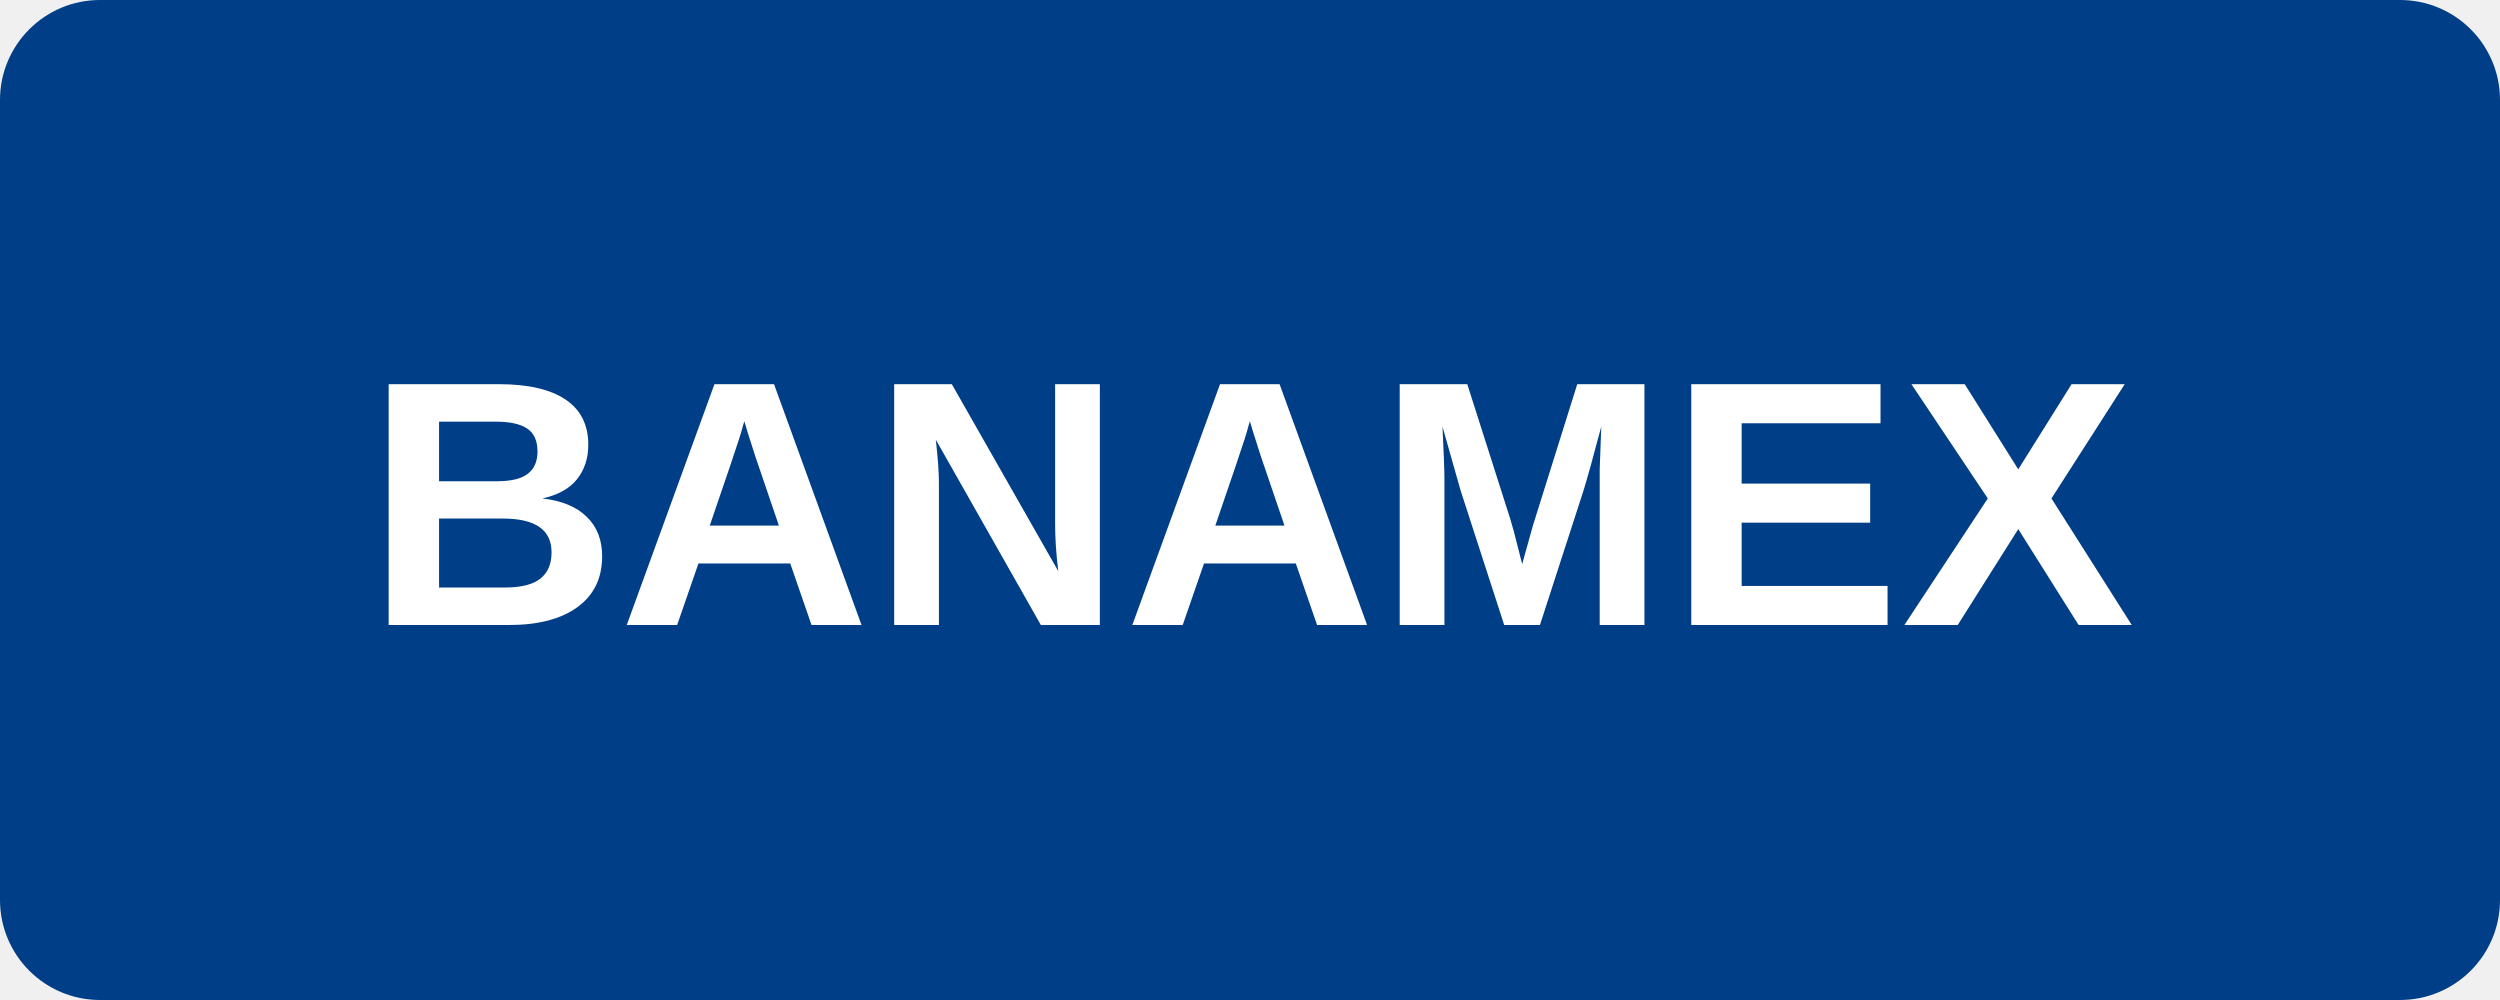
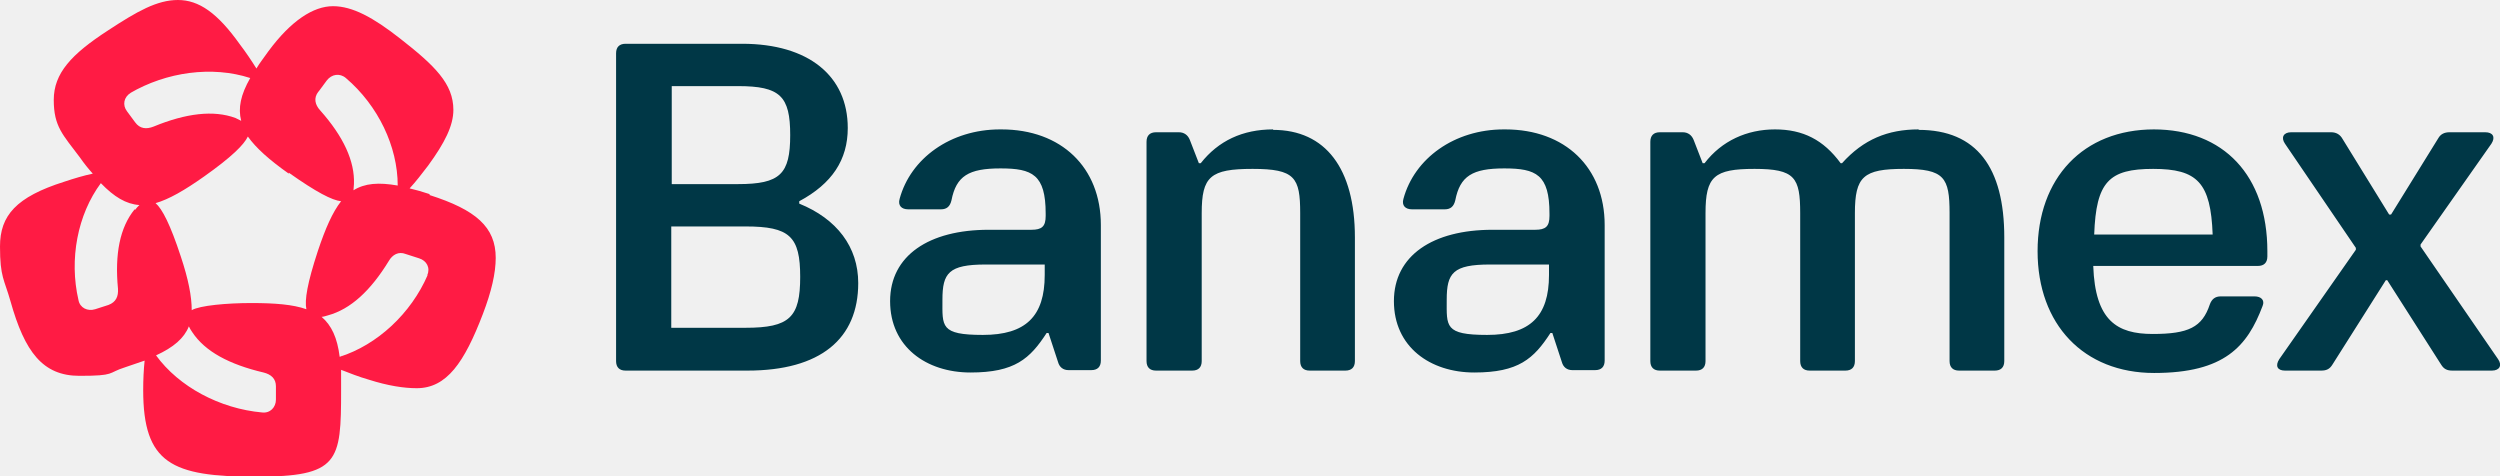
- <svg xmlns="http://www.w3.org/2000/svg" viewBox="0 0 200 80">
-   <rect width="200" height="80" fill="#003F87" rx="8" />
-   <text x="100" y="50" text-anchor="middle" font-family="Arial, sans-serif" font-weight="bold" font-size="28" fill="#FFFFFF">
-     BANAMEX
-   </text>
+ <svg xmlns="http://www.w3.org/2000/svg" id="Layer_1" version="1.1" viewBox="0 0 525.5 100">
+   <defs>
+     <style>
+       .st0 {
+         fill: #003746;
+       }
+ 
+       .st1 {
+         fill: #ff1b44;
+       }
+     </style>
+   </defs>
+   <path class="st1" d="M90.3,40.8c-1.5-.5-2.9-.9-4.2-1.2,1.3-1.4,2.6-3.1,3.9-4.8,3.5-4.8,5.3-8.4,5.3-11.7,0-5.5-3.9-9.3-11.2-15-5.6-4.4-10-6.8-14.1-6.8s-8.8,3-13.6,9.5c-.9,1.3-1.8,2.4-2.5,3.6-1-1.6-2.2-3.4-3.5-5.1C45.7,2.7,41.8,0,37.4,0s-8.6,2.4-14.7,6.4c-7.7,5-11.4,9-11.4,14.6s1.9,7.3,5.5,12.1c.9,1.3,1.8,2.4,2.7,3.4-1.9.4-3.9,1-6,1.7C3.4,41.4,0,45.3,0,51.8s.9,6.9,2.2,11.5c3,10.7,6.8,15.7,14.5,15.7s5.8-.6,9.6-1.8c1.5-.5,2.9-1,4.1-1.4-.2,1.9-.3,4-.3,6.2,0,15.4,6,18.2,23.6,18.2s18-3.1,18-18.2,0-3-.1-4.3c1.8.7,3.8,1.5,5.9,2.1,4.1,1.3,7.4,1.8,10.1,1.8,6.3,0,10-5.4,13.9-15.6,1.8-4.7,2.7-8.6,2.7-11.8,0-6.5-4.2-10.1-13.9-13.2ZM67,19.2l1.7-2.3c1-1.3,2.7-1.6,4-.5,6.8,5.8,10.9,14.4,10.9,22.6-4-.7-6.9-.5-9.3,1,0-.4.1-.9.1-1.3.2-4.8-2.2-10-7.1-15.5-1.1-1.2-1.4-2.6-.4-3.9ZM60.7,36.3c5.8,4.1,9.1,5.8,11,6-1.8,2.3-3.3,5.7-4.9,10.5-2.2,6.7-2.8,10.3-2.4,12.2-2.8-1-6.6-1.3-11.6-1.3s-10.8.5-12.5,1.5c0-2.9-.7-6.5-2.3-11.3-2.2-6.7-3.9-10-5.3-11.2,2.8-.8,6.1-2.7,10.2-5.6,5.8-4.1,8.4-6.7,9.2-8.4,1.7,2.4,4.5,4.9,8.6,7.8ZM27.3,19.6c7.7-4.5,17.3-5.8,25.3-3.2-2,3.5-2.6,6.3-1.9,9-.4-.2-.8-.4-1.2-.6-4.6-1.7-10.4-1-17.2,1.8-1.5.6-2.9.5-3.9-.9l-1.7-2.3c-1-1.3-.7-3,.8-3.9ZM28.3,44c-3.1,3.8-4.2,9.4-3.5,16.7.1,1.6-.4,2.8-2,3.4l-2.8.9c-1.6.5-3.2-.3-3.5-1.9-2-8.6-.2-18,4.7-24.6,2.8,2.9,5.3,4.4,8.1,4.6-.3.3-.6.6-.9,1ZM58,84c0,1.6-1.2,2.9-2.9,2.7-8.9-.8-17.5-5.4-22.3-12,3.7-1.7,5.9-3.6,6.9-6.1.2.4.4.8.7,1.2,2.7,4.1,7.8,6.8,15,8.5,1.6.4,2.6,1.3,2.6,2.9v2.9h0ZM89.9,57.8c-3.5,8.1-10.6,14.7-18.5,17.2-.5-4-1.7-6.6-3.8-8.4.4,0,.9-.2,1.3-.3,4.8-1.3,9-5.2,12.8-11.4.8-1.4,2.1-2.1,3.6-1.5l2.8.9c1.6.5,2.4,2,1.7,3.6Z" />
+   <path class="st0" d="M210.2,27.2c-10.4,0-18.8,6.1-21.1,14.6-.4,1.4.4,2.2,1.8,2.2h6.9c1.2,0,1.9-.6,2.2-1.9,1-5.1,3.6-6.7,10.3-6.7s9.5,1.3,9.5,9.5v.5c0,2.2-.8,2.9-3,2.9h-9c-12.5,0-20.7,5.4-20.7,15s7.6,15,16.9,15,12.5-2.9,16-8.3h.4l2,6.1c.3,1.1,1.1,1.7,2.2,1.7h4.8c1.3,0,2-.7,2-2v-28.5c0-12.1-8.3-20.1-20.9-20.1ZM219.6,57.8c0,8.7-4,12.6-13,12.6s-8.5-1.8-8.5-7.4,1.3-7.4,9.1-7.4h12.4v2.2ZM168,42.7v-.4c6.9-3.7,10.2-8.7,10.2-15.4,0-10.9-8.2-17.7-22.2-17.7h-24.5c-1.3,0-2,.7-2,2v64.7c0,1.3.7,2,2,2h25.6c15.4,0,23.3-6.7,23.3-18.4,0-7.6-4.5-13.5-12.4-16.7ZM141.2,18.1h13.9c8.9,0,11,2.1,11,10.3s-2.1,10.3-11,10.3h-13.9v-20.6ZM156.7,68.9h-15.6v-21.3h15.6c9.3,0,11.5,2.1,11.5,10.6s-2.2,10.7-11.5,10.7ZM525.1,75.5l-16.3-23.7v-.4l14.9-21.2c.9-1.4.3-2.4-1.3-2.4h-7.5c-1.1,0-1.9.4-2.4,1.3l-9.9,16h-.4l-9.8-15.9c-.5-.9-1.3-1.4-2.4-1.4h-8.4c-1.6,0-2.2,1.1-1.3,2.4l14.9,21.9v.4l-16.1,23c-.9,1.4-.4,2.4,1.2,2.4h7.6c1.1,0,1.8-.3,2.4-1.3l11.2-17.7h.3l11.3,17.7c.6,1,1.3,1.3,2.4,1.3h8.3c1.6,0,2.2-1.1,1.3-2.4ZM267.6,27.2c-6.4,0-11.5,2.4-15.2,7.1h-.4l-1.9-4.9c-.4-1-1.2-1.6-2.3-1.6h-4.8c-1.3,0-2,.7-2,2v46.1c0,1.3.7,2,2,2h7.6c1.3,0,2-.7,2-2v-31.1c0-7.7,1.8-9.3,10.7-9.3s10,1.8,10,9.3v31.1c0,1.3.7,2,2,2h7.5c1.3,0,2-.7,2-2v-26c0-14.5-6.2-22.6-17.2-22.6ZM452.8,27.2c-14.9,0-24.5,10.2-24.5,25.6s9.7,25.6,24.5,25.6,19.6-5.6,22.8-14.1c.5-1.2-.3-2-1.7-2h-7.1c-1.2,0-1.9.6-2.3,1.7-1.6,4.8-4.5,6.2-12,6.2s-12.1-2.8-12.5-14.3h34.6c1.3,0,2-.7,2-2v-1.1c0-15.9-9.2-25.6-23.9-25.6ZM440.2,49.3c.4-11.1,3.1-13.8,12.4-13.8s12.1,2.9,12.5,13.8h-24.8ZM403.3,27.2c-6.5,0-11.6,2.1-16.1,7.1h-.3c-3.6-4.9-7.9-7.1-13.8-7.1s-11.2,2.4-14.8,7.1h-.4l-1.9-4.9c-.4-1-1.2-1.6-2.3-1.6h-4.8c-1.3,0-2,.7-2,2v46.1c0,1.3.7,2,2,2h7.6c1.3,0,2-.7,2-2v-31.1c0-7.7,1.8-9.3,10.3-9.3s9.6,1.8,9.6,9.3v31.1c0,1.3.7,2,2,2h7.5c1.3,0,2-.7,2-2v-31.1c0-7.7,1.8-9.3,10.3-9.3s9.6,1.8,9.6,9.3v31.1c0,1.3.7,2,2,2h7.5c1.3,0,2-.7,2-2v-26c0-14.7-5.8-22.6-18-22.6ZM316.1,27.2c-10.4,0-18.8,6.1-21.1,14.6-.4,1.4.4,2.2,1.8,2.2h6.9c1.2,0,1.9-.6,2.2-1.9,1-5.1,3.6-6.7,10.3-6.7s9.5,1.3,9.5,9.5v.5c0,2.2-.8,2.9-3,2.9h-9c-12.5,0-20.7,5.4-20.7,15s7.6,15,16.9,15,12.5-2.9,16-8.3h.4l2,6.1c.3,1.1,1.1,1.7,2.2,1.7h4.8c1.3,0,2-.7,2-2v-28.5c0-12.1-8.3-20.1-20.9-20.1ZM325.6,57.8c0,8.7-4,12.6-13,12.6s-8.5-1.8-8.5-7.4,1.3-7.4,9.1-7.4h12.4v2.2Z" />
</svg>
